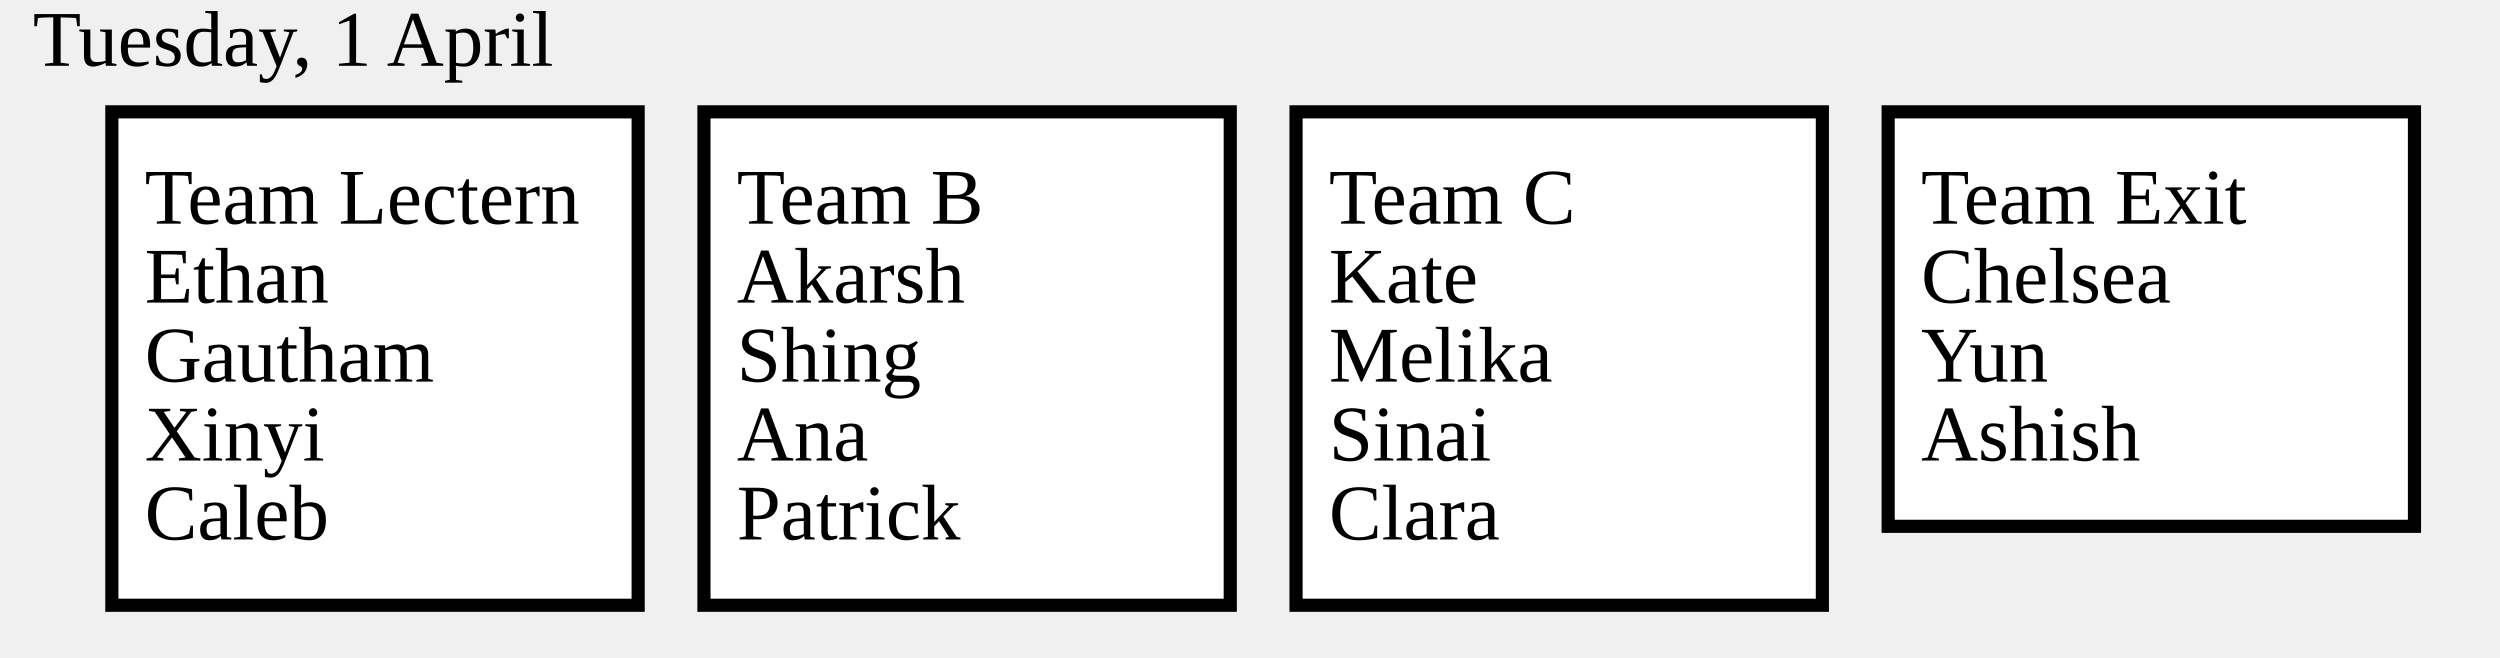
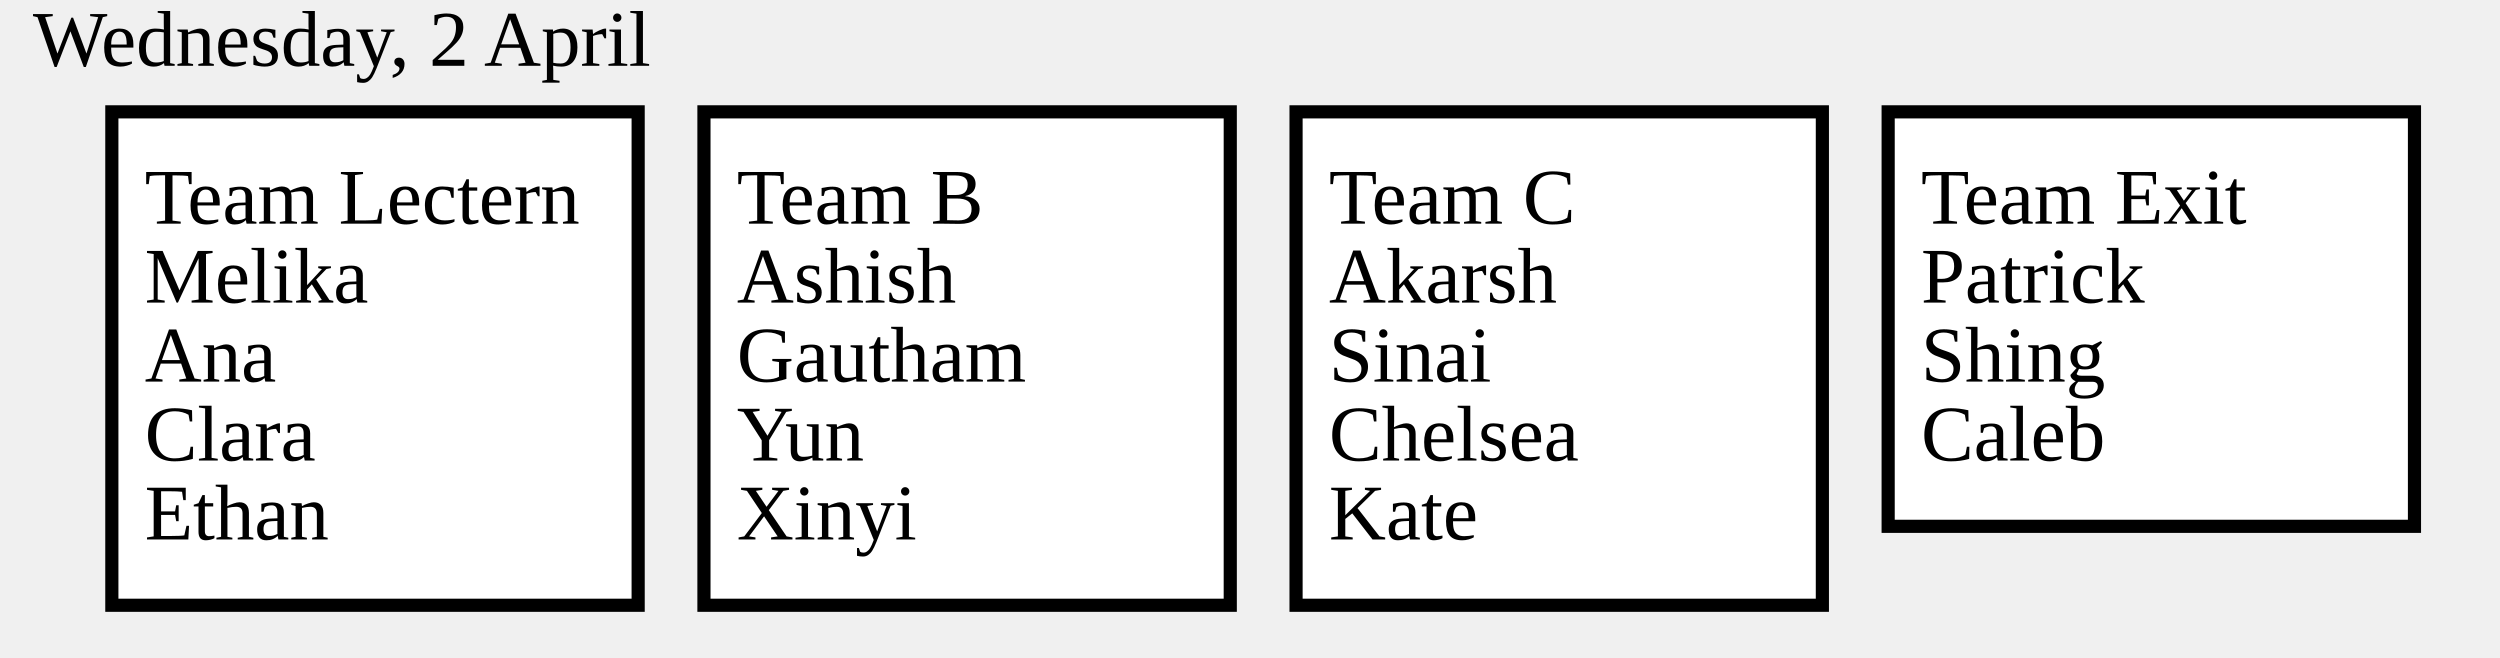
<svg xmlns="http://www.w3.org/2000/svg" width="380" height="100" viewBox="0 0 380 100" displayInline="False">
  <defs>
</defs>
  <rect x="17" y="17" width="80" height="75" fill="#ffffff" stroke-width="2" stroke="black" />
  <text x="22" y="34" font-size="12" fill="black">Team Lectern</text>
-   <text x="22" y="46" font-size="12" fill="black">Ethan</text>
-   <text x="22" y="58" font-size="12" fill="black">Gautham</text>
-   <text x="22" y="70" font-size="12" fill="black">Xinyi</text>
-   <text x="22" y="82" font-size="12" fill="black">Caleb</text>
+   <text x="22" y="46" font-size="12" fill="black">Melika</text>
+   <text x="22" y="58" font-size="12" fill="black">Ana</text>
+   <text x="22" y="70" font-size="12" fill="black">Clara</text>
+   <text x="22" y="82" font-size="12" fill="black">Ethan</text>
  <rect x="107" y="17" width="80" height="75" fill="#ffffff" stroke-width="2" stroke="black" />
  <text x="112" y="34" font-size="12" fill="black">Team B</text>
-   <text x="112" y="46" font-size="12" fill="black">Akarsh</text>
-   <text x="112" y="58" font-size="12" fill="black">Shing</text>
-   <text x="112" y="70" font-size="12" fill="black">Ana</text>
-   <text x="112" y="82" font-size="12" fill="black">Patrick</text>
+   <text x="112" y="46" font-size="12" fill="black">Ashish</text>
+   <text x="112" y="58" font-size="12" fill="black">Gautham</text>
+   <text x="112" y="70" font-size="12" fill="black">Yun</text>
+   <text x="112" y="82" font-size="12" fill="black">Xinyi</text>
  <rect x="197" y="17" width="80" height="75" fill="#ffffff" stroke-width="2" stroke="black" />
  <text x="202" y="34" font-size="12" fill="black">Team C</text>
-   <text x="202" y="46" font-size="12" fill="black">Kate</text>
-   <text x="202" y="58" font-size="12" fill="black">Melika</text>
-   <text x="202" y="70" font-size="12" fill="black">Sinai</text>
-   <text x="202" y="82" font-size="12" fill="black">Clara</text>
+   <text x="202" y="46" font-size="12" fill="black">Akarsh</text>
+   <text x="202" y="58" font-size="12" fill="black">Sinai</text>
+   <text x="202" y="70" font-size="12" fill="black">Chelsea</text>
+   <text x="202" y="82" font-size="12" fill="black">Kate</text>
  <rect x="287" y="17" width="80" height="63" fill="#ffffff" stroke-width="2" stroke="black" />
  <text x="292" y="34" font-size="12" fill="black">Team Exit</text>
-   <text x="292" y="46" font-size="12" fill="black">Chelsea</text>
-   <text x="292" y="58" font-size="12" fill="black">Yun</text>
-   <text x="292" y="70" font-size="12" fill="black">Ashish</text>
-   <text x="5" y="10" font-size="12" fill="black">Tuesday, 1 April</text>
+   <text x="292" y="46" font-size="12" fill="black">Patrick</text>
+   <text x="292" y="58" font-size="12" fill="black">Shing</text>
+   <text x="292" y="70" font-size="12" fill="black">Caleb</text>
+   <text x="5" y="10" font-size="12" fill="black">Wednesday, 2 April</text>
</svg>
